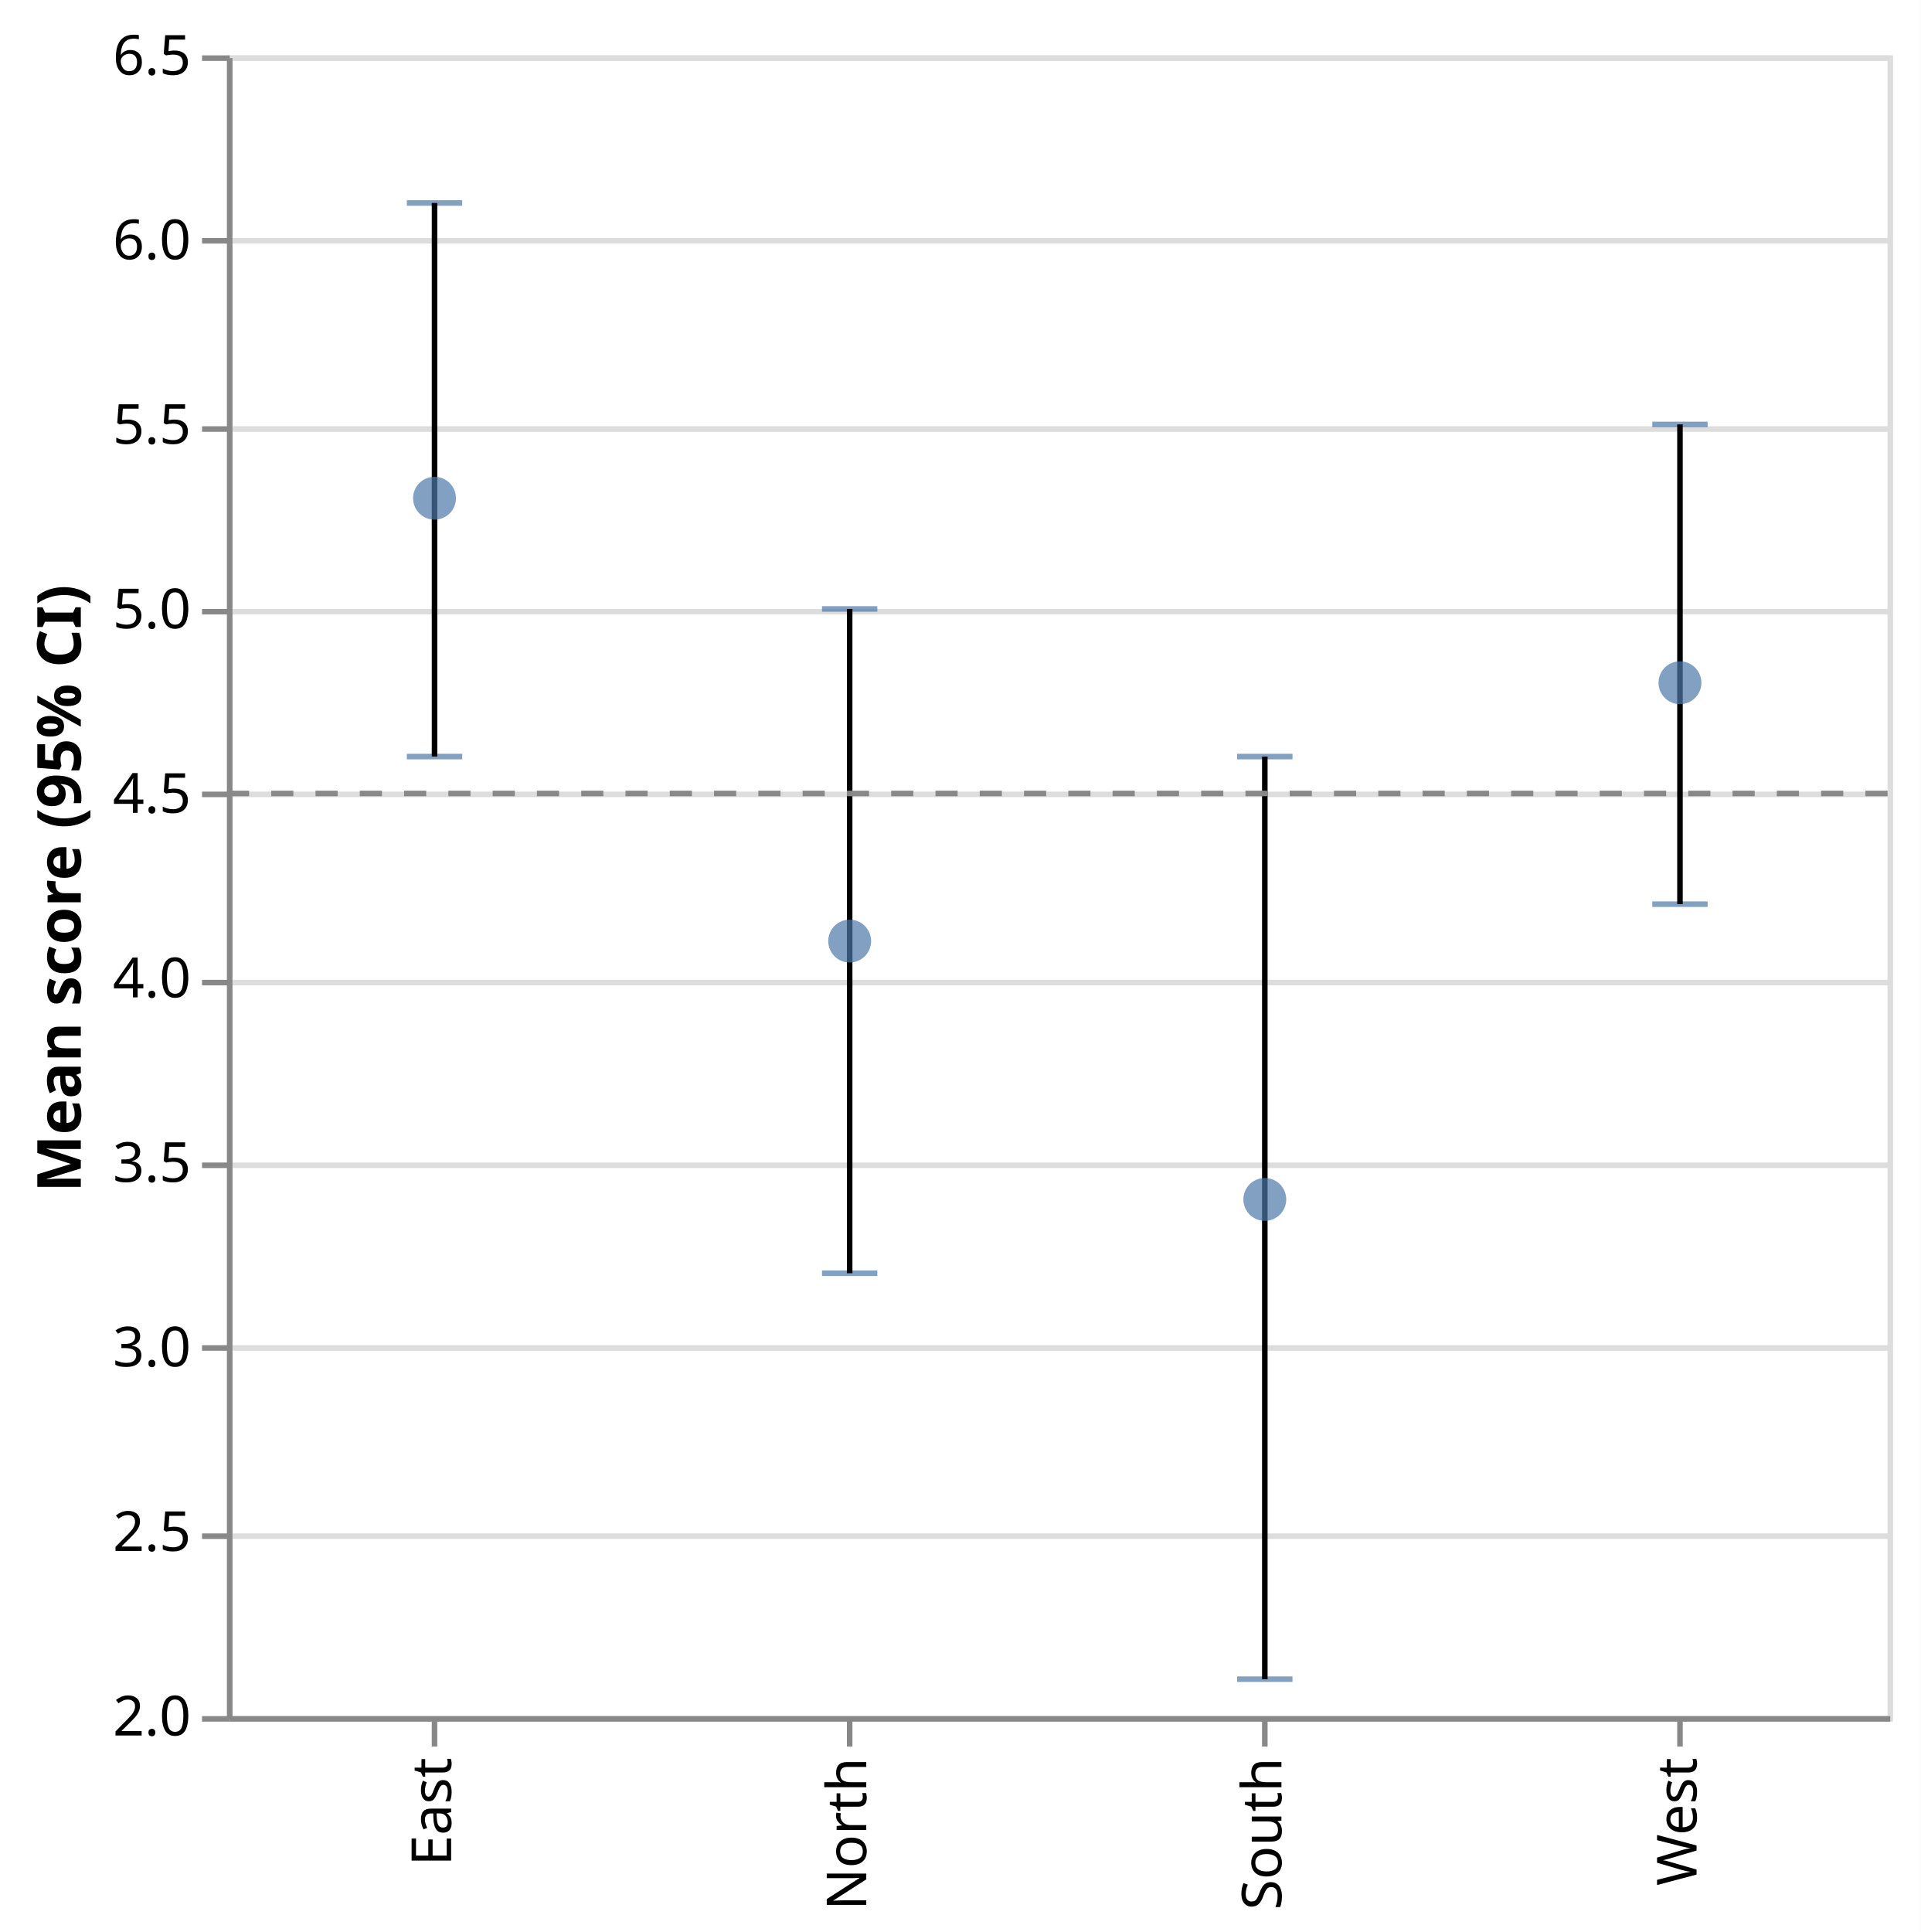
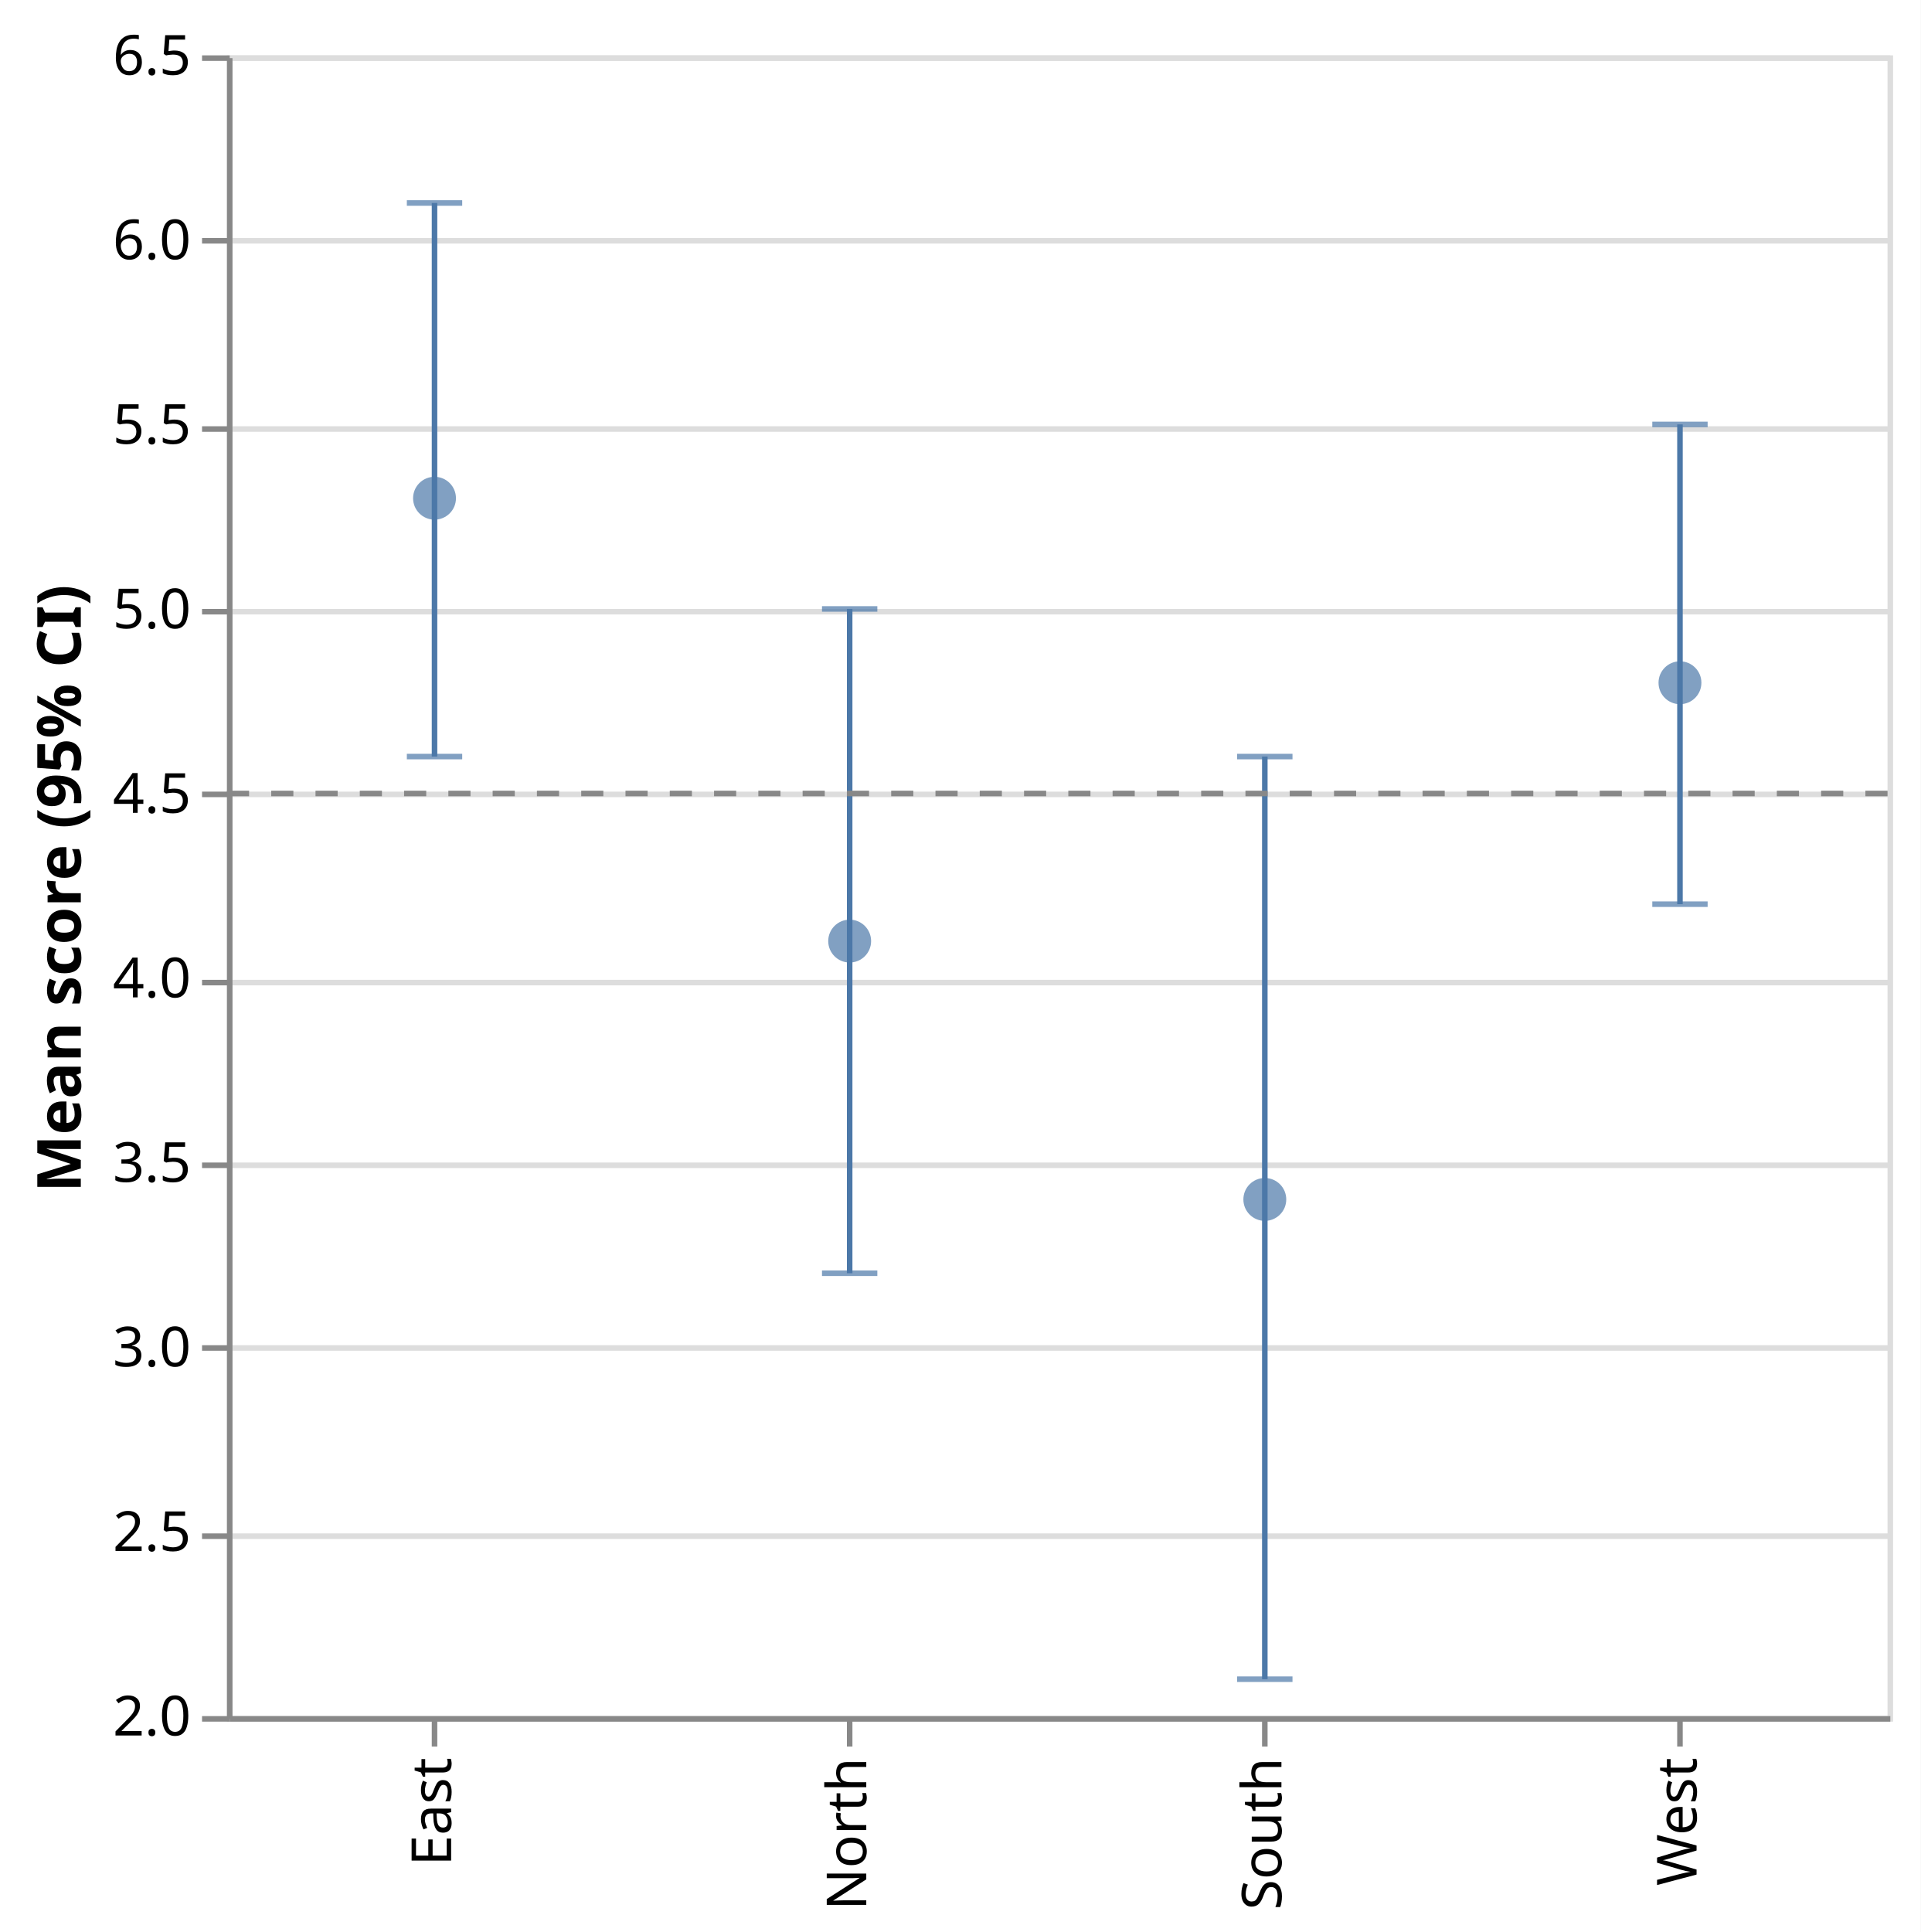
<svg xmlns="http://www.w3.org/2000/svg" version="1.1" class="marks" width="347" height="349" viewBox="0 0 347 349">
  <rect width="347" height="349" fill="white" />
  <g fill="none" stroke-miterlimit="10" transform="translate(41,10)">
    <g class="mark-group role-frame root" role="graphics-object" aria-roledescription="group mark container">
      <g transform="translate(0,0)">
        <path class="background" aria-hidden="true" d="M0.5,0.5h300v300h-300Z" stroke="#ddd" />
        <g>
          <g class="mark-group role-axis" aria-hidden="true">
            <g transform="translate(0.5,0.5)">
              <path class="background" aria-hidden="true" d="M0,0h0v0h0Z" pointer-events="none" />
              <g>
                <g class="mark-rule role-axis-grid" pointer-events="none">
                  <line transform="translate(0,300)" x2="300" y2="0" stroke="#ddd" stroke-width="1" opacity="1" />
                  <line transform="translate(0,267)" x2="300" y2="0" stroke="#ddd" stroke-width="1" opacity="1" />
                  <line transform="translate(0,233)" x2="300" y2="0" stroke="#ddd" stroke-width="1" opacity="1" />
                  <line transform="translate(0,200)" x2="300" y2="0" stroke="#ddd" stroke-width="1" opacity="1" />
                  <line transform="translate(0,167)" x2="300" y2="0" stroke="#ddd" stroke-width="1" opacity="1" />
                  <line transform="translate(0,133)" x2="300" y2="0" stroke="#ddd" stroke-width="1" opacity="1" />
                  <line transform="translate(0,100)" x2="300" y2="0" stroke="#ddd" stroke-width="1" opacity="1" />
                  <line transform="translate(0,67)" x2="300" y2="0" stroke="#ddd" stroke-width="1" opacity="1" />
                  <line transform="translate(0,33)" x2="300" y2="0" stroke="#ddd" stroke-width="1" opacity="1" />
                  <line transform="translate(0,0)" x2="300" y2="0" stroke="#ddd" stroke-width="1" opacity="1" />
                </g>
              </g>
              <path class="foreground" aria-hidden="true" d="" pointer-events="none" display="none" />
            </g>
          </g>
          <g class="mark-group role-axis" role="graphics-symbol" aria-roledescription="axis" aria-label="X-axis for a discrete scale with 4 values: East, North, South, West">
            <g transform="translate(0.5,300.5)">
              <path class="background" aria-hidden="true" d="M0,0h0v0h0Z" pointer-events="none" />
              <g>
                <g class="mark-rule role-axis-tick" pointer-events="none">
                  <line transform="translate(37,0)" x2="0" y2="5" stroke="#888" stroke-width="1" opacity="1" />
                  <line transform="translate(112,0)" x2="0" y2="5" stroke="#888" stroke-width="1" opacity="1" />
                  <line transform="translate(187,0)" x2="0" y2="5" stroke="#888" stroke-width="1" opacity="1" />
                  <line transform="translate(262,0)" x2="0" y2="5" stroke="#888" stroke-width="1" opacity="1" />
                </g>
                <g class="mark-text role-axis-label" pointer-events="none">
                  <text text-anchor="end" transform="translate(37,7) rotate(270) translate(0,3)" font-family="sans-serif" font-size="10px" fill="#000" opacity="1">East</text>
                  <text text-anchor="end" transform="translate(112,7) rotate(270) translate(0,3)" font-family="sans-serif" font-size="10px" fill="#000" opacity="1">North</text>
                  <text text-anchor="end" transform="translate(187,7) rotate(270) translate(0,3)" font-family="sans-serif" font-size="10px" fill="#000" opacity="1">South</text>
                  <text text-anchor="end" transform="translate(262,7) rotate(270) translate(0,3)" font-family="sans-serif" font-size="10px" fill="#000" opacity="1">West</text>
                </g>
                <g class="mark-rule role-axis-domain" pointer-events="none">
                  <line transform="translate(0,0)" x2="300" y2="0" stroke="#888" stroke-width="1" opacity="1" />
                </g>
              </g>
              <path class="foreground" aria-hidden="true" d="" pointer-events="none" display="none" />
            </g>
          </g>
          <g class="mark-group role-axis" role="graphics-symbol" aria-roledescription="axis" aria-label="Y-axis titled 'Mean score (95% CI)' for a linear scale with values from 2 to 7">
            <g transform="translate(0.5,0.5)">
              <path class="background" aria-hidden="true" d="M0,0h0v0h0Z" pointer-events="none" />
              <g>
                <g class="mark-rule role-axis-tick" pointer-events="none">
                  <line transform="translate(0,300)" x2="-5" y2="0" stroke="#888" stroke-width="1" opacity="1" />
                  <line transform="translate(0,267)" x2="-5" y2="0" stroke="#888" stroke-width="1" opacity="1" />
                  <line transform="translate(0,233)" x2="-5" y2="0" stroke="#888" stroke-width="1" opacity="1" />
                  <line transform="translate(0,200)" x2="-5" y2="0" stroke="#888" stroke-width="1" opacity="1" />
                  <line transform="translate(0,167)" x2="-5" y2="0" stroke="#888" stroke-width="1" opacity="1" />
                  <line transform="translate(0,133)" x2="-5" y2="0" stroke="#888" stroke-width="1" opacity="1" />
                  <line transform="translate(0,100)" x2="-5" y2="0" stroke="#888" stroke-width="1" opacity="1" />
                  <line transform="translate(0,67)" x2="-5" y2="0" stroke="#888" stroke-width="1" opacity="1" />
                  <line transform="translate(0,33)" x2="-5" y2="0" stroke="#888" stroke-width="1" opacity="1" />
                  <line transform="translate(0,0)" x2="-5" y2="0" stroke="#888" stroke-width="1" opacity="1" />
                </g>
                <g class="mark-text role-axis-label" pointer-events="none">
                  <text text-anchor="end" transform="translate(-7,303)" font-family="sans-serif" font-size="10px" fill="#000" opacity="1">2.0</text>
                  <text text-anchor="end" transform="translate(-7,269.6667)" font-family="sans-serif" font-size="10px" fill="#000" opacity="1">2.5</text>
                  <text text-anchor="end" transform="translate(-7,236.3333)" font-family="sans-serif" font-size="10px" fill="#000" opacity="1">3.0</text>
                  <text text-anchor="end" transform="translate(-7,203)" font-family="sans-serif" font-size="10px" fill="#000" opacity="1">3.5</text>
                  <text text-anchor="end" transform="translate(-7,169.6667)" font-family="sans-serif" font-size="10px" fill="#000" opacity="1">4.0</text>
                  <text text-anchor="end" transform="translate(-7,136.3333)" font-family="sans-serif" font-size="10px" fill="#000" opacity="1">4.5</text>
                  <text text-anchor="end" transform="translate(-7,103)" font-family="sans-serif" font-size="10px" fill="#000" opacity="1">5.0</text>
                  <text text-anchor="end" transform="translate(-7,69.66667)" font-family="sans-serif" font-size="10px" fill="#000" opacity="1">5.5</text>
                  <text text-anchor="end" transform="translate(-7,36.33333)" font-family="sans-serif" font-size="10px" fill="#000" opacity="1">6.0</text>
                  <text text-anchor="end" transform="translate(-7,3)" font-family="sans-serif" font-size="10px" fill="#000" opacity="1">6.5</text>
                </g>
                <g class="mark-rule role-axis-domain" pointer-events="none">
                  <line transform="translate(0,300)" x2="0" y2="-300" stroke="#888" stroke-width="1" opacity="1" />
                </g>
                <g class="mark-text role-axis-title" pointer-events="none">
                  <text text-anchor="middle" transform="translate(-24.90137,150) rotate(-90) translate(0,-2)" font-family="sans-serif" font-size="11px" font-weight="bold" fill="#000" opacity="1">Mean score (95% CI)</text>
                </g>
              </g>
              <path class="foreground" aria-hidden="true" d="" pointer-events="none" display="none" />
            </g>
          </g>
          <g class="mark-rect role-mark layer_0_layer_0_marks" aria-hidden="true">
-             <path d="M107.5,219.5h10v1h-10Z" fill="#4c78a8" opacity="0.7" />
-             <path d="M32.5,126.167h10v1h-10Z" fill="#4c78a8" opacity="0.7" />
-             <path d="M182.5,292.833h10v1h-10Z" fill="#4c78a8" opacity="0.7" />
-             <path d="M257.5,152.833h10v1h-10Z" fill="#4c78a8" opacity="0.7" />
+             <path d="M107.5,219.5h10v1h-10Z" fill="#4C78A8" opacity="0.7" />
+             <path d="M32.5,126.167h10v1h-10Z" fill="#4C78A8" opacity="0.7" />
+             <path d="M182.5,292.833h10v1h-10Z" fill="#4C78A8" opacity="0.7" />
+             <path d="M257.5,152.833h10v1h-10Z" fill="#4C78A8" opacity="0.7" />
          </g>
          <g class="mark-rect role-mark layer_0_layer_1_marks" aria-hidden="true">
-             <path d="M107.5,99.5h10v1h-10Z" fill="#4c78a8" opacity="0.7" />
-             <path d="M32.5,26.167h10v1h-10Z" fill="#4c78a8" opacity="0.7" />
-             <path d="M182.5,126.167h10v1h-10Z" fill="#4c78a8" opacity="0.7" />
-             <path d="M257.5,66.167h10v1h-10Z" fill="#4c78a8" opacity="0.7" />
+             <path d="M107.5,99.5h10v1h-10Z" fill="#4C78A8" opacity="0.7" />
+             <path d="M32.5,26.167h10v1h-10Z" fill="#4C78A8" opacity="0.7" />
+             <path d="M182.5,126.167h10v1h-10Z" fill="#4C78A8" opacity="0.7" />
+             <path d="M257.5,66.167h10v1h-10Z" fill="#4C78A8" opacity="0.7" />
          </g>
          <g class="mark-rule role-mark layer_0_layer_2_marks" role="graphics-object" aria-roledescription="rule mark container">
-             <line aria-label="site: North; Mean score (95% CI): 3.2; upper_lower: 5; upper: 5; lower: 3.2" role="graphics-symbol" aria-roledescription="errorbar" transform="translate(112.5,220)" x2="0" y2="-120" stroke="black" />
-             <line aria-label="site: East; Mean score (95% CI): 4.6; upper_lower: 6.1; upper: 6.1; lower: 4.6" role="graphics-symbol" aria-roledescription="errorbar" transform="translate(37.5,126.6667)" x2="0" y2="-100" stroke="black" />
-             <line aria-label="site: South; Mean score (95% CI): 2.1; upper_lower: 4.6; upper: 4.6; lower: 2.1" role="graphics-symbol" aria-roledescription="errorbar" transform="translate(187.5,293.3333)" x2="0" y2="-166.667" stroke="black" />
-             <line aria-label="site: West; Mean score (95% CI): 4.2; upper_lower: 5.5; upper: 5.5; lower: 4.2" role="graphics-symbol" aria-roledescription="errorbar" transform="translate(262.5,153.3333)" x2="0" y2="-86.667" stroke="black" />
+             <line aria-label="site: North; Mean score (95% CI): 3.2; upper_lower: 5; upper: 5; lower: 3.2" role="graphics-symbol" aria-roledescription="errorbar" transform="translate(112.5,220)" x2="0" y2="-120" stroke="#4C78A8" />
+             <line aria-label="site: East; Mean score (95% CI): 4.6; upper_lower: 6.1; upper: 6.1; lower: 4.6" role="graphics-symbol" aria-roledescription="errorbar" transform="translate(37.5,126.6667)" x2="0" y2="-100" stroke="#4C78A8" />
+             <line aria-label="site: South; Mean score (95% CI): 2.1; upper_lower: 4.6; upper: 4.6; lower: 2.1" role="graphics-symbol" aria-roledescription="errorbar" transform="translate(187.5,293.3333)" x2="0" y2="-166.667" stroke="#4C78A8" />
+             <line aria-label="site: West; Mean score (95% CI): 4.2; upper_lower: 5.5; upper: 5.5; lower: 4.2" role="graphics-symbol" aria-roledescription="errorbar" transform="translate(262.5,153.3333)" x2="0" y2="-86.667" stroke="#4C78A8" />
          </g>
          <g class="mark-symbol role-mark layer_1_marks" role="graphics-object" aria-roledescription="symbol mark container">
            <path aria-label="site: North; Mean score (95% CI): 4.1" role="graphics-symbol" aria-roledescription="point" transform="translate(112.5,160)" d="M3.873,0A3.873,3.873,0,1,1,-3.873,0A3.873,3.873,0,1,1,3.873,0" fill="#4c78a8" stroke-width="2" opacity="0.7" />
            <path aria-label="site: East; Mean score (95% CI): 5.3" role="graphics-symbol" aria-roledescription="point" transform="translate(37.5,80)" d="M3.873,0A3.873,3.873,0,1,1,-3.873,0A3.873,3.873,0,1,1,3.873,0" fill="#4c78a8" stroke-width="2" opacity="0.7" />
            <path aria-label="site: South; Mean score (95% CI): 3.4" role="graphics-symbol" aria-roledescription="point" transform="translate(187.5,206.6667)" d="M3.873,0A3.873,3.873,0,1,1,-3.873,0A3.873,3.873,0,1,1,3.873,0" fill="#4c78a8" stroke-width="2" opacity="0.7" />
            <path aria-label="site: West; Mean score (95% CI): 4.8" role="graphics-symbol" aria-roledescription="point" transform="translate(262.5,113.3333)" d="M3.873,0A3.873,3.873,0,1,1,-3.873,0A3.873,3.873,0,1,1,3.873,0" fill="#4c78a8" stroke-width="2" opacity="0.7" />
          </g>
          <g class="mark-rule role-mark layer_2_marks" role="graphics-symbol" aria-roledescription="rule mark container">
            <line transform="translate(300,133.3333)" x2="-300" y2="0" stroke="#888888" stroke-dasharray="4,4" />
          </g>
        </g>
        <path class="foreground" aria-hidden="true" d="" display="none" />
      </g>
    </g>
  </g>
</svg>
